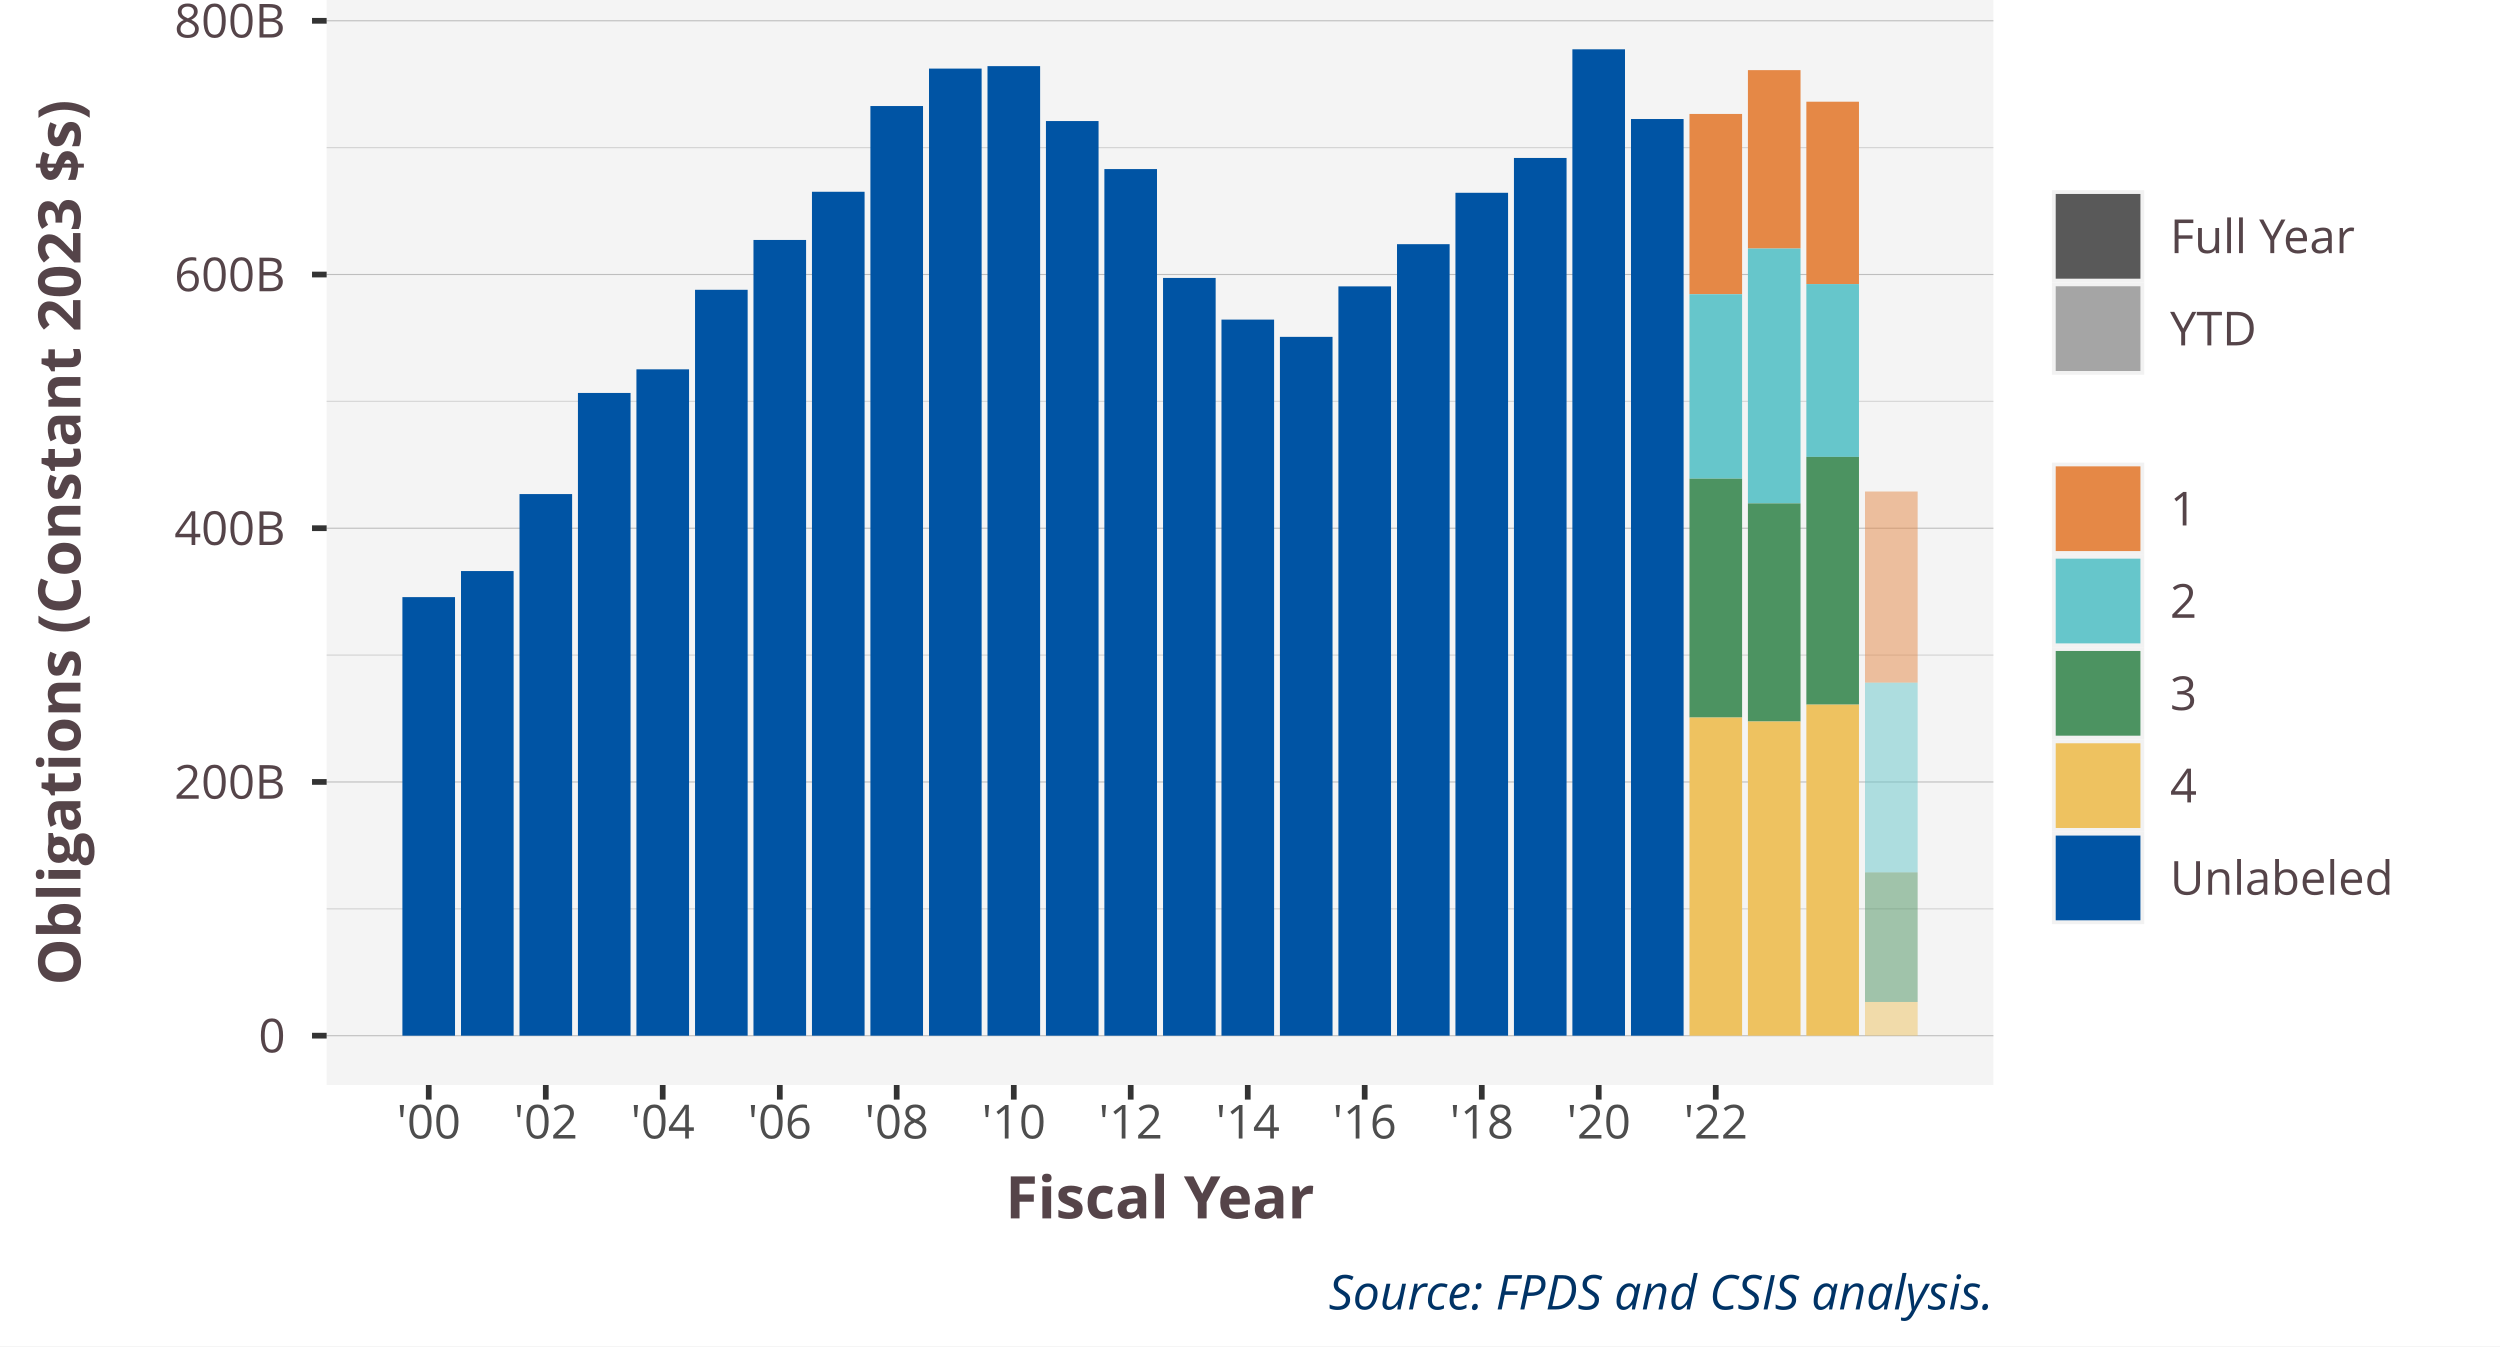
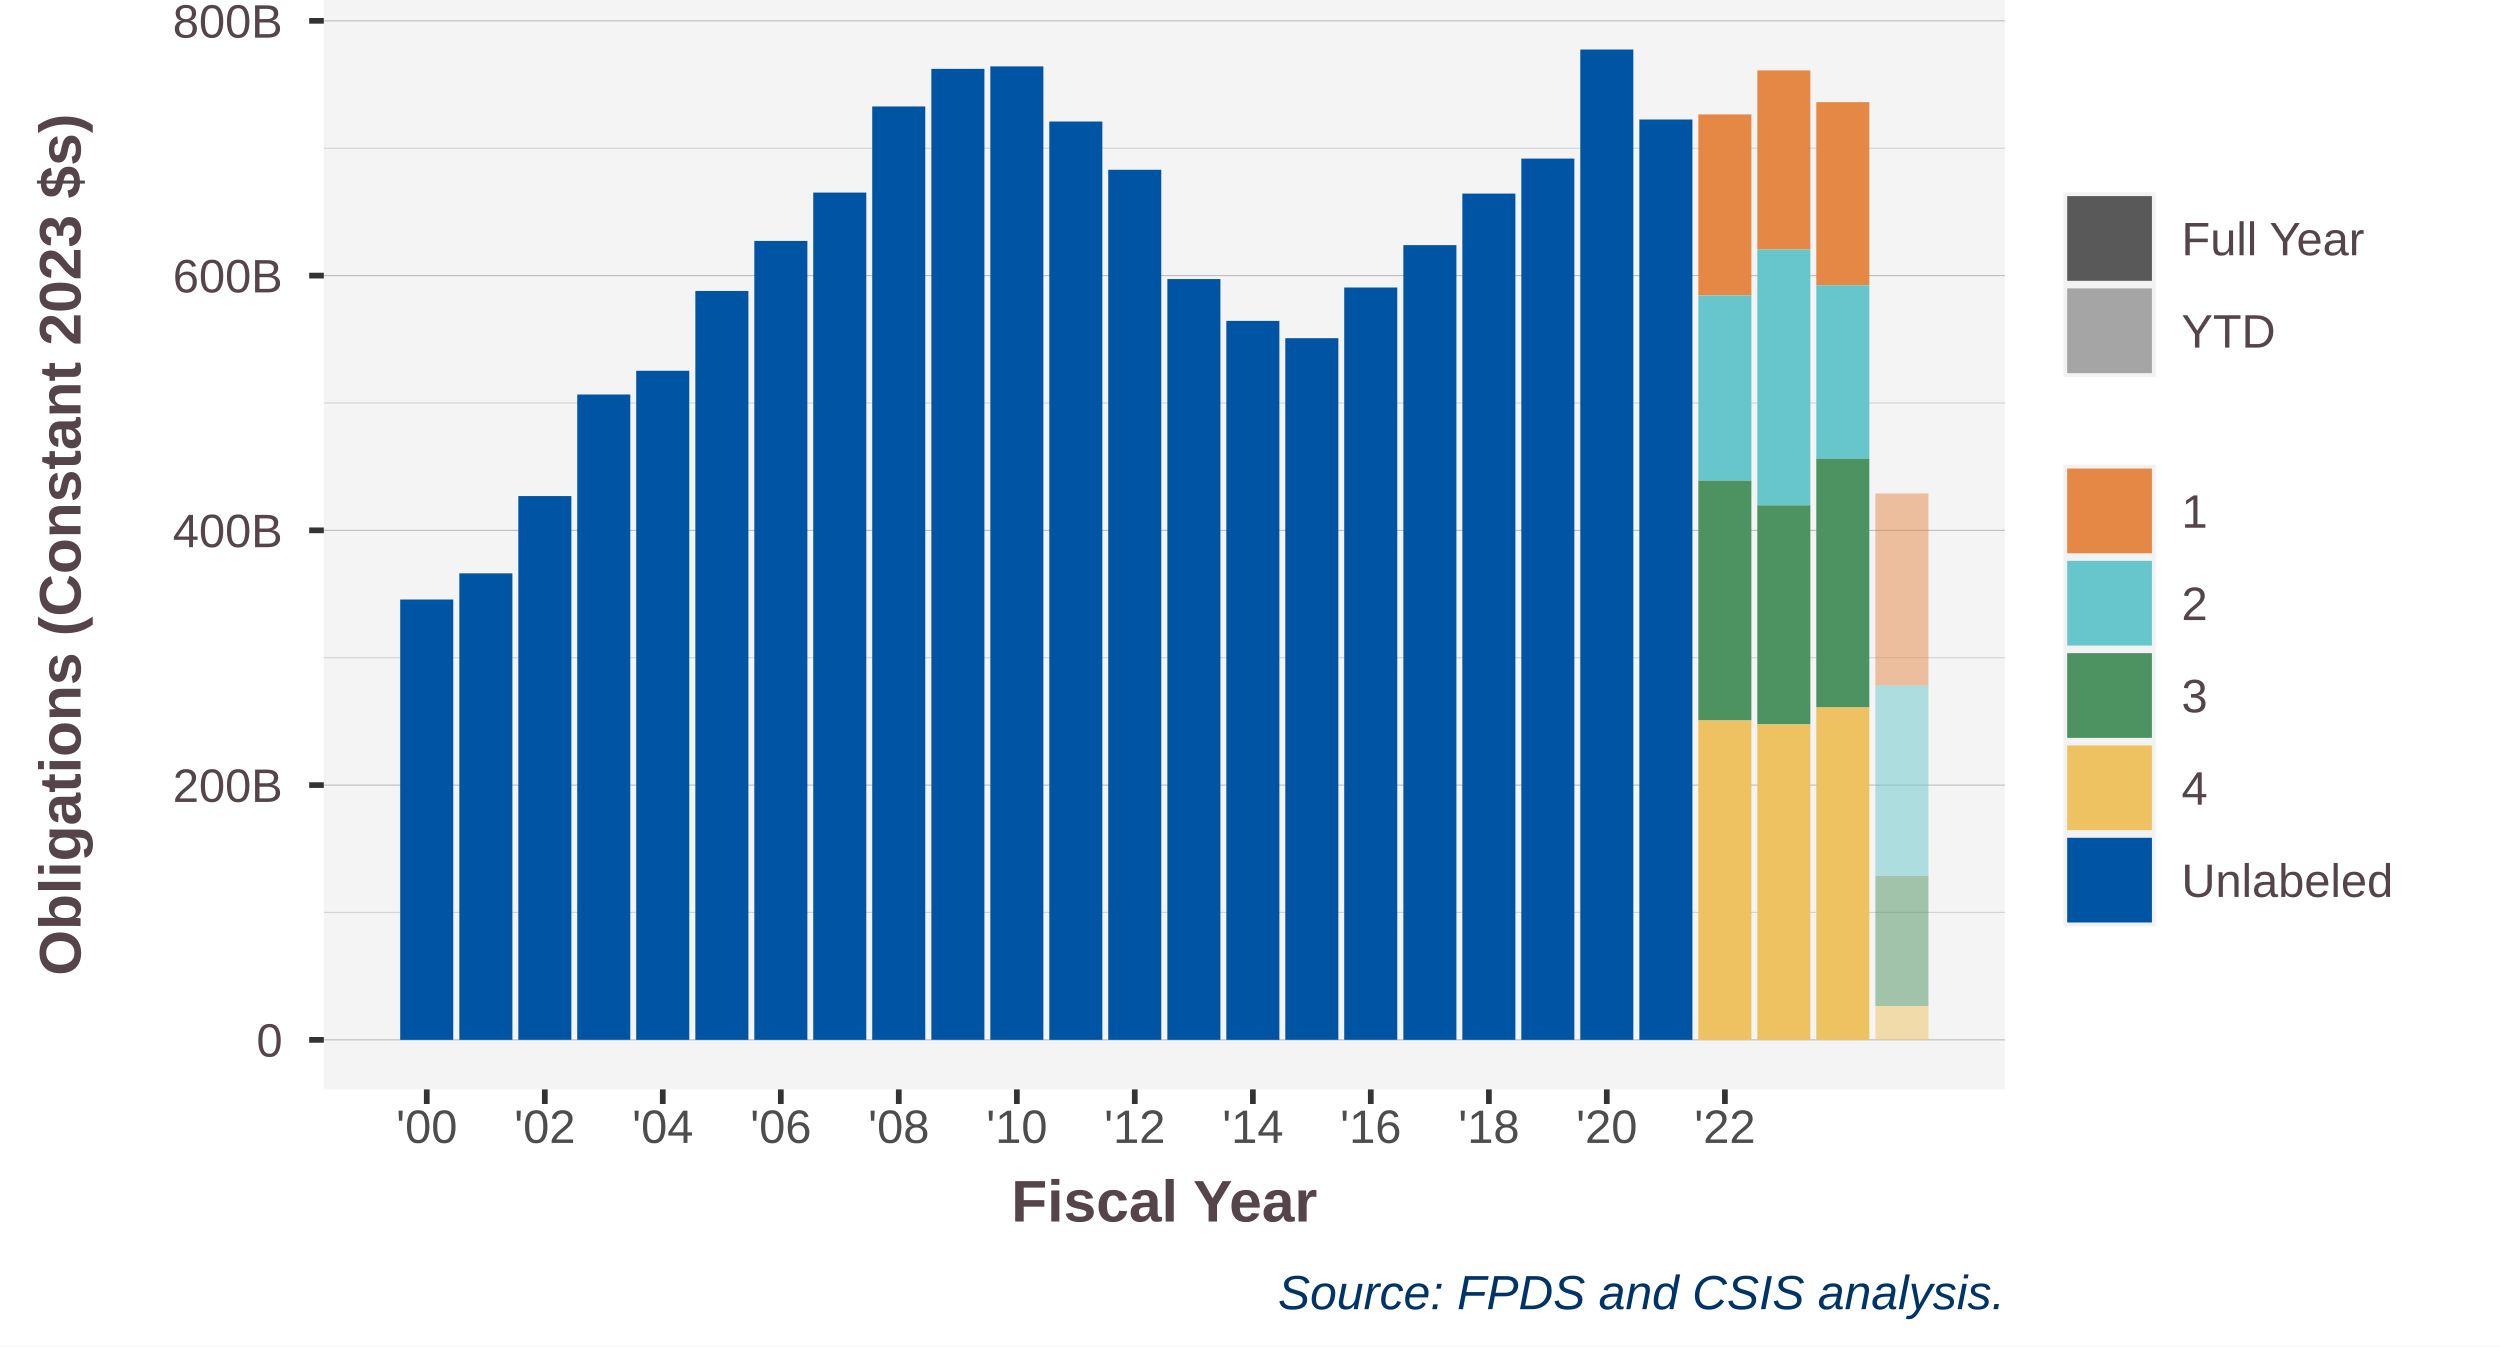
<svg xmlns="http://www.w3.org/2000/svg" class="svglite" width="468.00pt" height="252.00pt" viewBox="0 0 468.00 252.00">
  <defs>
    <style type="text/css">
    .svglite line, .svglite polyline, .svglite polygon, .svglite path, .svglite rect, .svglite circle {
      fill: none;
      stroke: #000000;
      stroke-linecap: round;
      stroke-linejoin: round;
      stroke-miterlimit: 10.00;
    }
    .svglite text {
      white-space: pre;
    }
  </style>
  </defs>
  <rect width="100%" height="100%" style="stroke: none; fill: #FFFFFF;" />
  <defs>
    <clipPath id="cpMC4wMHw0NjguMDB8MC4wMHwyNTIuMDA=">
      <rect x="0.00" y="0.00" width="468.00" height="252.00" />
    </clipPath>
  </defs>
  <g clip-path="url(#cpMC4wMHw0NjguMDB8MC4wMHwyNTIuMDA=)">
-     <rect x="0.00" y="-0" width="468.00" height="252.00" style="stroke-width: 1.07; stroke: #FFFFFF; fill: #FFFFFF;" />
+     <rect x="0.00" y="0.00" width="468.00" height="252.00" style="stroke-width: 1.07; stroke: #FFFFFF; fill: #FFFFFF;" />
  </g>
  <defs>
-     <clipPath id="cpNjEuMTV8MzczLjE2fDAuMDB8MjAzLjEx">
-       <rect x="61.15" y="0.00" width="312.01" height="203.11" />
+     <clipPath id="cpNjAuNjJ8Mzc1LjMxfDAuMDB8MjAzLjkz">
+       <rect x="60.62" y="0.00" width="314.70" height="203.93" />
    </clipPath>
  </defs>
-   <g clip-path="url(#cpNjEuMTV8MzczLjE2fDAuMDB8MjAzLjEx)">
-     <rect x="61.15" y="-0" width="312.01" height="203.11" style="stroke-width: 1.07; stroke: none; fill: #F4F4F4;" />
-     <polyline points="61.15,170.13 373.16,170.13 " style="stroke-width: 0.21; stroke: #D3D3D3; stroke-linecap: butt;" />
-     <polyline points="61.15,122.63 373.16,122.63 " style="stroke-width: 0.21; stroke: #D3D3D3; stroke-linecap: butt;" />
-     <polyline points="61.15,75.13 373.16,75.13 " style="stroke-width: 0.21; stroke: #D3D3D3; stroke-linecap: butt;" />
-     <polyline points="61.15,27.64 373.16,27.64 " style="stroke-width: 0.21; stroke: #D3D3D3; stroke-linecap: butt;" />
-     <polyline points="61.15,193.88 373.16,193.88 " style="stroke-width: 0.21; stroke: #BEBEBE; stroke-linecap: butt;" />
-     <polyline points="61.15,146.38 373.16,146.38 " style="stroke-width: 0.21; stroke: #BEBEBE; stroke-linecap: butt;" />
-     <polyline points="61.15,98.88 373.16,98.88 " style="stroke-width: 0.21; stroke: #BEBEBE; stroke-linecap: butt;" />
-     <polyline points="61.15,51.39 373.16,51.39 " style="stroke-width: 0.21; stroke: #BEBEBE; stroke-linecap: butt;" />
-     <polyline points="61.15,3.89 373.16,3.89 " style="stroke-width: 0.21; stroke: #BEBEBE; stroke-linecap: butt;" />
-     <rect x="316.27" y="21.33" width="9.85" height="33.74" style="stroke-width: 1.07; stroke: none; stroke-linecap: butt; stroke-linejoin: miter; fill: #E58846;" />
-     <rect x="327.21" y="13.13" width="9.85" height="33.40" style="stroke-width: 1.07; stroke: none; stroke-linecap: butt; stroke-linejoin: miter; fill: #E58846;" />
-     <rect x="338.15" y="19.04" width="9.85" height="34.14" style="stroke-width: 1.07; stroke: none; stroke-linecap: butt; stroke-linejoin: miter; fill: #E58846;" />
-     <rect x="349.13" y="92.01" width="9.85" height="35.79" style="stroke-width: 1.07; stroke: none; stroke-linecap: butt; stroke-linejoin: miter; fill: #E58846; fill-opacity: 0.50;" />
-     <rect x="316.27" y="55.08" width="9.85" height="34.53" style="stroke-width: 1.07; stroke: none; stroke-linecap: butt; stroke-linejoin: miter; fill: #66C6CB;" />
-     <rect x="327.21" y="46.53" width="9.85" height="47.70" style="stroke-width: 1.07; stroke: none; stroke-linecap: butt; stroke-linejoin: miter; fill: #66C6CB;" />
-     <rect x="338.15" y="53.18" width="9.85" height="32.35" style="stroke-width: 1.07; stroke: none; stroke-linecap: butt; stroke-linejoin: miter; fill: #66C6CB;" />
-     <rect x="349.13" y="127.80" width="9.85" height="35.52" style="stroke-width: 1.07; stroke: none; stroke-linecap: butt; stroke-linejoin: miter; fill: #66C6CB; fill-opacity: 0.50;" />
-     <rect x="316.27" y="89.61" width="9.85" height="44.72" style="stroke-width: 1.07; stroke: none; stroke-linecap: butt; stroke-linejoin: miter; fill: #4C9361;" />
-     <rect x="327.21" y="94.23" width="9.85" height="40.84" style="stroke-width: 1.07; stroke: none; stroke-linecap: butt; stroke-linejoin: miter; fill: #4C9361;" />
-     <rect x="338.15" y="85.53" width="9.85" height="46.38" style="stroke-width: 1.07; stroke: none; stroke-linecap: butt; stroke-linejoin: miter; fill: #4C9361;" />
-     <rect x="349.13" y="163.31" width="9.85" height="24.26" style="stroke-width: 1.07; stroke: none; stroke-linecap: butt; stroke-linejoin: miter; fill: #4C9361; fill-opacity: 0.50;" />
-     <rect x="316.27" y="134.33" width="9.85" height="59.55" style="stroke-width: 1.07; stroke: none; stroke-linecap: butt; stroke-linejoin: miter; fill: #EEC260;" />
-     <rect x="327.21" y="135.07" width="9.85" height="58.81" style="stroke-width: 1.07; stroke: none; stroke-linecap: butt; stroke-linejoin: miter; fill: #EEC260;" />
-     <rect x="338.15" y="131.91" width="9.85" height="61.97" style="stroke-width: 1.07; stroke: none; stroke-linecap: butt; stroke-linejoin: miter; fill: #EEC260;" />
-     <rect x="349.13" y="187.57" width="9.85" height="6.31" style="stroke-width: 1.07; stroke: none; stroke-linecap: butt; stroke-linejoin: miter; fill: #EEC260; fill-opacity: 0.50;" />
-     <rect x="75.33" y="111.78" width="9.85" height="82.10" style="stroke-width: 1.07; stroke: none; stroke-linecap: butt; stroke-linejoin: miter; fill: #0054A4;" />
-     <rect x="86.30" y="106.90" width="9.85" height="86.98" style="stroke-width: 1.07; stroke: none; stroke-linecap: butt; stroke-linejoin: miter; fill: #0054A4;" />
-     <rect x="97.25" y="92.49" width="9.85" height="101.39" style="stroke-width: 1.07; stroke: none; stroke-linecap: butt; stroke-linejoin: miter; fill: #0054A4;" />
-     <rect x="108.19" y="73.56" width="9.85" height="120.32" style="stroke-width: 1.07; stroke: none; stroke-linecap: butt; stroke-linejoin: miter; fill: #0054A4;" />
-     <rect x="119.14" y="69.14" width="9.85" height="124.75" style="stroke-width: 1.07; stroke: none; stroke-linecap: butt; stroke-linejoin: miter; fill: #0054A4;" />
-     <rect x="130.11" y="54.25" width="9.85" height="139.63" style="stroke-width: 1.07; stroke: none; stroke-linecap: butt; stroke-linejoin: miter; fill: #0054A4;" />
-     <rect x="141.05" y="44.92" width="9.85" height="148.96" style="stroke-width: 1.07; stroke: none; stroke-linecap: butt; stroke-linejoin: miter; fill: #0054A4;" />
-     <rect x="152.00" y="35.90" width="9.85" height="157.98" style="stroke-width: 1.07; stroke: none; stroke-linecap: butt; stroke-linejoin: miter; fill: #0054A4;" />
-     <rect x="162.94" y="19.85" width="9.85" height="174.03" style="stroke-width: 1.07; stroke: none; stroke-linecap: butt; stroke-linejoin: miter; fill: #0054A4;" />
-     <rect x="173.91" y="12.84" width="9.85" height="181.04" style="stroke-width: 1.07; stroke: none; stroke-linecap: butt; stroke-linejoin: miter; fill: #0054A4;" />
-     <rect x="184.86" y="12.38" width="9.85" height="181.50" style="stroke-width: 1.07; stroke: none; stroke-linecap: butt; stroke-linejoin: miter; fill: #0054A4;" />
-     <rect x="195.80" y="22.66" width="9.85" height="171.22" style="stroke-width: 1.07; stroke: none; stroke-linecap: butt; stroke-linejoin: miter; fill: #0054A4;" />
-     <rect x="206.74" y="31.65" width="9.85" height="162.23" style="stroke-width: 1.07; stroke: none; stroke-linecap: butt; stroke-linejoin: miter; fill: #0054A4;" />
-     <rect x="217.72" y="52.03" width="9.85" height="141.85" style="stroke-width: 1.07; stroke: none; stroke-linecap: butt; stroke-linejoin: miter; fill: #0054A4;" />
-     <rect x="228.66" y="59.83" width="9.85" height="134.05" style="stroke-width: 1.07; stroke: none; stroke-linecap: butt; stroke-linejoin: miter; fill: #0054A4;" />
-     <rect x="239.60" y="63.06" width="9.85" height="130.82" style="stroke-width: 1.07; stroke: none; stroke-linecap: butt; stroke-linejoin: miter; fill: #0054A4;" />
-     <rect x="250.55" y="53.61" width="9.85" height="140.27" style="stroke-width: 1.07; stroke: none; stroke-linecap: butt; stroke-linejoin: miter; fill: #0054A4;" />
-     <rect x="261.52" y="45.71" width="9.85" height="148.17" style="stroke-width: 1.07; stroke: none; stroke-linecap: butt; stroke-linejoin: miter; fill: #0054A4;" />
-     <rect x="272.46" y="36.09" width="9.85" height="157.79" style="stroke-width: 1.07; stroke: none; stroke-linecap: butt; stroke-linejoin: miter; fill: #0054A4;" />
-     <rect x="283.41" y="29.57" width="9.85" height="164.31" style="stroke-width: 1.07; stroke: none; stroke-linecap: butt; stroke-linejoin: miter; fill: #0054A4;" />
-     <rect x="294.35" y="9.23" width="9.85" height="184.65" style="stroke-width: 1.07; stroke: none; stroke-linecap: butt; stroke-linejoin: miter; fill: #0054A4;" />
-     <rect x="305.32" y="22.28" width="9.85" height="171.60" style="stroke-width: 1.07; stroke: none; stroke-linecap: butt; stroke-linejoin: miter; fill: #0054A4;" />
+   <g clip-path="url(#cpNjAuNjJ8Mzc1LjMxfDAuMDB8MjAzLjkz)">
+     <rect x="60.62" y="-0" width="314.70" height="203.93" style="stroke-width: 1.07; stroke: none; fill: #F4F4F4;" />
+     <polyline points="60.62,170.81 375.31,170.81 " style="stroke-width: 0.21; stroke: #D3D3D3; stroke-linecap: butt;" />
+     <polyline points="60.62,123.12 375.31,123.12 " style="stroke-width: 0.21; stroke: #D3D3D3; stroke-linecap: butt;" />
+     <polyline points="60.62,75.44 375.31,75.44 " style="stroke-width: 0.21; stroke: #D3D3D3; stroke-linecap: butt;" />
+     <polyline points="60.62,27.75 375.31,27.75 " style="stroke-width: 0.21; stroke: #D3D3D3; stroke-linecap: butt;" />
+     <polyline points="60.62,194.66 375.31,194.66 " style="stroke-width: 0.21; stroke: #BEBEBE; stroke-linecap: butt;" />
+     <polyline points="60.62,146.97 375.31,146.97 " style="stroke-width: 0.21; stroke: #BEBEBE; stroke-linecap: butt;" />
+     <polyline points="60.62,99.28 375.31,99.28 " style="stroke-width: 0.21; stroke: #BEBEBE; stroke-linecap: butt;" />
+     <polyline points="60.62,51.59 375.31,51.59 " style="stroke-width: 0.21; stroke: #BEBEBE; stroke-linecap: butt;" />
+     <polyline points="60.62,3.90 375.31,3.90 " style="stroke-width: 0.21; stroke: #BEBEBE; stroke-linecap: butt;" />
+     <rect x="317.93" y="21.42" width="9.93" height="33.88" style="stroke-width: 1.07; stroke: none; stroke-linecap: butt; stroke-linejoin: miter; fill: #E58846;" />
+     <rect x="328.97" y="13.18" width="9.93" height="33.53" style="stroke-width: 1.07; stroke: none; stroke-linecap: butt; stroke-linejoin: miter; fill: #E58846;" />
+     <rect x="340.01" y="19.12" width="9.93" height="34.28" style="stroke-width: 1.07; stroke: none; stroke-linecap: butt; stroke-linejoin: miter; fill: #E58846;" />
+     <rect x="351.07" y="92.38" width="9.93" height="35.93" style="stroke-width: 1.07; stroke: none; stroke-linecap: butt; stroke-linejoin: miter; fill: #E58846; fill-opacity: 0.50;" />
+     <rect x="317.93" y="55.30" width="9.93" height="34.67" style="stroke-width: 1.07; stroke: none; stroke-linecap: butt; stroke-linejoin: miter; fill: #66C6CB;" />
+     <rect x="328.97" y="46.71" width="9.93" height="47.89" style="stroke-width: 1.07; stroke: none; stroke-linecap: butt; stroke-linejoin: miter; fill: #66C6CB;" />
+     <rect x="340.01" y="53.40" width="9.93" height="32.48" style="stroke-width: 1.07; stroke: none; stroke-linecap: butt; stroke-linejoin: miter; fill: #66C6CB;" />
+     <rect x="351.07" y="128.31" width="9.93" height="35.66" style="stroke-width: 1.07; stroke: none; stroke-linecap: butt; stroke-linejoin: miter; fill: #66C6CB; fill-opacity: 0.50;" />
+     <rect x="317.93" y="89.97" width="9.93" height="44.90" style="stroke-width: 1.07; stroke: none; stroke-linecap: butt; stroke-linejoin: miter; fill: #4C9361;" />
+     <rect x="328.97" y="94.60" width="9.93" height="41.01" style="stroke-width: 1.07; stroke: none; stroke-linecap: butt; stroke-linejoin: miter; fill: #4C9361;" />
+     <rect x="340.01" y="85.87" width="9.93" height="46.57" style="stroke-width: 1.07; stroke: none; stroke-linecap: butt; stroke-linejoin: miter; fill: #4C9361;" />
+     <rect x="351.07" y="163.97" width="9.93" height="24.35" style="stroke-width: 1.07; stroke: none; stroke-linecap: butt; stroke-linejoin: miter; fill: #4C9361; fill-opacity: 0.50;" />
+     <rect x="317.93" y="134.87" width="9.93" height="59.79" style="stroke-width: 1.07; stroke: none; stroke-linecap: butt; stroke-linejoin: miter; fill: #EEC260;" />
+     <rect x="328.97" y="135.61" width="9.93" height="59.05" style="stroke-width: 1.07; stroke: none; stroke-linecap: butt; stroke-linejoin: miter; fill: #EEC260;" />
+     <rect x="340.01" y="132.44" width="9.93" height="62.22" style="stroke-width: 1.07; stroke: none; stroke-linecap: butt; stroke-linejoin: miter; fill: #EEC260;" />
+     <rect x="351.07" y="188.32" width="9.93" height="6.34" style="stroke-width: 1.07; stroke: none; stroke-linecap: butt; stroke-linejoin: miter; fill: #EEC260; fill-opacity: 0.50;" />
+     <rect x="74.92" y="112.23" width="9.93" height="82.43" style="stroke-width: 1.07; stroke: none; stroke-linecap: butt; stroke-linejoin: miter; fill: #0054A4;" />
+     <rect x="85.99" y="107.33" width="9.93" height="87.33" style="stroke-width: 1.07; stroke: none; stroke-linecap: butt; stroke-linejoin: miter; fill: #0054A4;" />
+     <rect x="97.03" y="92.86" width="9.93" height="101.79" style="stroke-width: 1.07; stroke: none; stroke-linecap: butt; stroke-linejoin: miter; fill: #0054A4;" />
+     <rect x="108.06" y="73.85" width="9.93" height="120.80" style="stroke-width: 1.07; stroke: none; stroke-linecap: butt; stroke-linejoin: miter; fill: #0054A4;" />
+     <rect x="119.10" y="69.41" width="9.93" height="125.25" style="stroke-width: 1.07; stroke: none; stroke-linecap: butt; stroke-linejoin: miter; fill: #0054A4;" />
+     <rect x="130.17" y="54.47" width="9.93" height="140.19" style="stroke-width: 1.07; stroke: none; stroke-linecap: butt; stroke-linejoin: miter; fill: #0054A4;" />
+     <rect x="141.21" y="45.10" width="9.93" height="149.56" style="stroke-width: 1.07; stroke: none; stroke-linecap: butt; stroke-linejoin: miter; fill: #0054A4;" />
+     <rect x="152.24" y="36.05" width="9.93" height="158.61" style="stroke-width: 1.07; stroke: none; stroke-linecap: butt; stroke-linejoin: miter; fill: #0054A4;" />
+     <rect x="163.28" y="19.93" width="9.93" height="174.73" style="stroke-width: 1.07; stroke: none; stroke-linecap: butt; stroke-linejoin: miter; fill: #0054A4;" />
+     <rect x="174.35" y="12.89" width="9.93" height="181.76" style="stroke-width: 1.07; stroke: none; stroke-linecap: butt; stroke-linejoin: miter; fill: #0054A4;" />
+     <rect x="185.39" y="12.43" width="9.93" height="182.23" style="stroke-width: 1.07; stroke: none; stroke-linecap: butt; stroke-linejoin: miter; fill: #0054A4;" />
+     <rect x="196.43" y="22.75" width="9.93" height="171.91" style="stroke-width: 1.07; stroke: none; stroke-linecap: butt; stroke-linejoin: miter; fill: #0054A4;" />
+     <rect x="207.46" y="31.78" width="9.93" height="162.88" style="stroke-width: 1.07; stroke: none; stroke-linecap: butt; stroke-linejoin: miter; fill: #0054A4;" />
+     <rect x="218.53" y="52.24" width="9.93" height="142.42" style="stroke-width: 1.07; stroke: none; stroke-linecap: butt; stroke-linejoin: miter; fill: #0054A4;" />
+     <rect x="229.57" y="60.07" width="9.93" height="134.59" style="stroke-width: 1.07; stroke: none; stroke-linecap: butt; stroke-linejoin: miter; fill: #0054A4;" />
+     <rect x="240.61" y="63.31" width="9.93" height="131.34" style="stroke-width: 1.07; stroke: none; stroke-linecap: butt; stroke-linejoin: miter; fill: #0054A4;" />
+     <rect x="251.64" y="53.82" width="9.93" height="140.83" style="stroke-width: 1.07; stroke: none; stroke-linecap: butt; stroke-linejoin: miter; fill: #0054A4;" />
+     <rect x="262.71" y="45.89" width="9.93" height="148.77" style="stroke-width: 1.07; stroke: none; stroke-linecap: butt; stroke-linejoin: miter; fill: #0054A4;" />
+     <rect x="273.75" y="36.24" width="9.93" height="158.42" style="stroke-width: 1.07; stroke: none; stroke-linecap: butt; stroke-linejoin: miter; fill: #0054A4;" />
+     <rect x="284.79" y="29.69" width="9.93" height="164.97" style="stroke-width: 1.07; stroke: none; stroke-linecap: butt; stroke-linejoin: miter; fill: #0054A4;" />
+     <rect x="295.83" y="9.27" width="9.93" height="185.39" style="stroke-width: 1.07; stroke: none; stroke-linecap: butt; stroke-linejoin: miter; fill: #0054A4;" />
+     <rect x="306.89" y="22.37" width="9.93" height="172.29" style="stroke-width: 1.07; stroke: none; stroke-linecap: butt; stroke-linejoin: miter; fill: #0054A4;" />
  </g>
  <g clip-path="url(#cpMC4wMHw0NjguMDB8MC4wMHwyNTIuMDA=)">
-     <text x="53.43" y="197.02" text-anchor="end" style="font-size: 8.80px;fill: #554449; font-family: &quot;Open Sans&quot;;" textLength="5.03px" lengthAdjust="spacingAndGlyphs">0</text>
-     <text x="53.43" y="149.52" text-anchor="end" style="font-size: 8.80px;fill: #554449; font-family: &quot;Open Sans&quot;;" textLength="20.78px" lengthAdjust="spacingAndGlyphs">200B</text>
-     <text x="53.43" y="102.02" text-anchor="end" style="font-size: 8.80px;fill: #554449; font-family: &quot;Open Sans&quot;;" textLength="20.78px" lengthAdjust="spacingAndGlyphs">400B</text>
-     <text x="53.43" y="54.52" text-anchor="end" style="font-size: 8.80px;fill: #554449; font-family: &quot;Open Sans&quot;;" textLength="20.78px" lengthAdjust="spacingAndGlyphs">600B</text>
-     <text x="53.43" y="7.03" text-anchor="end" style="font-size: 8.80px;fill: #554449; font-family: &quot;Open Sans&quot;;" textLength="20.78px" lengthAdjust="spacingAndGlyphs">800B</text>
-     <polyline points="58.41,193.88 61.15,193.88 " style="stroke-width: 1.07; stroke: #333333; stroke-linecap: butt;" />
-     <polyline points="58.41,146.38 61.15,146.38 " style="stroke-width: 1.07; stroke: #333333; stroke-linecap: butt;" />
-     <polyline points="58.41,98.88 61.15,98.88 " style="stroke-width: 1.07; stroke: #333333; stroke-linecap: butt;" />
-     <polyline points="58.41,51.39 61.15,51.39 " style="stroke-width: 1.07; stroke: #333333; stroke-linecap: butt;" />
-     <polyline points="58.41,3.89 61.15,3.89 " style="stroke-width: 1.07; stroke: #333333; stroke-linecap: butt;" />
-     <polyline points="80.26,205.85 80.26,203.11 " style="stroke-width: 1.07; stroke: #333333; stroke-linecap: butt;" />
-     <polyline points="102.17,205.85 102.17,203.11 " style="stroke-width: 1.07; stroke: #333333; stroke-linecap: butt;" />
-     <polyline points="124.06,205.85 124.06,203.11 " style="stroke-width: 1.07; stroke: #333333; stroke-linecap: butt;" />
-     <polyline points="145.98,205.85 145.98,203.11 " style="stroke-width: 1.07; stroke: #333333; stroke-linecap: butt;" />
-     <polyline points="167.86,205.85 167.86,203.11 " style="stroke-width: 1.07; stroke: #333333; stroke-linecap: butt;" />
-     <polyline points="189.78,205.85 189.78,203.11 " style="stroke-width: 1.07; stroke: #333333; stroke-linecap: butt;" />
-     <polyline points="211.67,205.85 211.67,203.11 " style="stroke-width: 1.07; stroke: #333333; stroke-linecap: butt;" />
-     <polyline points="233.58,205.85 233.58,203.11 " style="stroke-width: 1.07; stroke: #333333; stroke-linecap: butt;" />
-     <polyline points="255.47,205.85 255.47,203.11 " style="stroke-width: 1.07; stroke: #333333; stroke-linecap: butt;" />
-     <polyline points="277.39,205.85 277.39,203.11 " style="stroke-width: 1.07; stroke: #333333; stroke-linecap: butt;" />
-     <polyline points="299.28,205.85 299.28,203.11 " style="stroke-width: 1.07; stroke: #333333; stroke-linecap: butt;" />
-     <polyline points="321.19,205.85 321.19,203.11 " style="stroke-width: 1.07; stroke: #333333; stroke-linecap: butt;" />
-     <text x="80.26" y="213.13" text-anchor="middle" style="font-size: 8.80px;fill: #4D4D4D; font-family: &quot;Open Sans&quot;;" textLength="12.00px" lengthAdjust="spacingAndGlyphs">'00</text>
-     <text x="102.17" y="213.13" text-anchor="middle" style="font-size: 8.80px;fill: #4D4D4D; font-family: &quot;Open Sans&quot;;" textLength="12.00px" lengthAdjust="spacingAndGlyphs">'02</text>
-     <text x="124.06" y="213.13" text-anchor="middle" style="font-size: 8.80px;fill: #4D4D4D; font-family: &quot;Open Sans&quot;;" textLength="12.00px" lengthAdjust="spacingAndGlyphs">'04</text>
-     <text x="145.98" y="213.13" text-anchor="middle" style="font-size: 8.80px;fill: #4D4D4D; font-family: &quot;Open Sans&quot;;" textLength="12.00px" lengthAdjust="spacingAndGlyphs">'06</text>
-     <text x="167.86" y="213.13" text-anchor="middle" style="font-size: 8.80px;fill: #4D4D4D; font-family: &quot;Open Sans&quot;;" textLength="12.00px" lengthAdjust="spacingAndGlyphs">'08</text>
-     <text x="189.78" y="213.13" text-anchor="middle" style="font-size: 8.80px;fill: #4D4D4D; font-family: &quot;Open Sans&quot;;" textLength="12.00px" lengthAdjust="spacingAndGlyphs">'10</text>
-     <text x="211.67" y="213.13" text-anchor="middle" style="font-size: 8.80px;fill: #4D4D4D; font-family: &quot;Open Sans&quot;;" textLength="12.00px" lengthAdjust="spacingAndGlyphs">'12</text>
-     <text x="233.58" y="213.13" text-anchor="middle" style="font-size: 8.80px;fill: #4D4D4D; font-family: &quot;Open Sans&quot;;" textLength="12.00px" lengthAdjust="spacingAndGlyphs">'14</text>
-     <text x="255.47" y="213.13" text-anchor="middle" style="font-size: 8.80px;fill: #4D4D4D; font-family: &quot;Open Sans&quot;;" textLength="12.00px" lengthAdjust="spacingAndGlyphs">'16</text>
-     <text x="277.39" y="213.13" text-anchor="middle" style="font-size: 8.80px;fill: #4D4D4D; font-family: &quot;Open Sans&quot;;" textLength="12.00px" lengthAdjust="spacingAndGlyphs">'18</text>
-     <text x="299.28" y="213.13" text-anchor="middle" style="font-size: 8.80px;fill: #4D4D4D; font-family: &quot;Open Sans&quot;;" textLength="12.00px" lengthAdjust="spacingAndGlyphs">'20</text>
-     <text x="321.19" y="213.13" text-anchor="middle" style="font-size: 8.80px;fill: #4D4D4D; font-family: &quot;Open Sans&quot;;" textLength="12.00px" lengthAdjust="spacingAndGlyphs">'22</text>
-     <text x="217.15" y="228.08" text-anchor="middle" style="font-size: 11.00px; font-weight: bold;fill: #554449; font-family: &quot;Open Sans&quot;;" textLength="58.40px" lengthAdjust="spacingAndGlyphs">Fiscal Year</text>
-     <text transform="translate(15.06,101.56) rotate(-90)" text-anchor="middle" style="font-size: 11.00px; font-weight: bold;fill: #554449; font-family: &quot;Open Sans&quot;;" textLength="165.84px" lengthAdjust="spacingAndGlyphs">Obligations (Constant 2023 $s)</text>
-     <rect x="384.12" y="30.12" width="59.09" height="40.04" style="stroke-width: 1.07; stroke: none; fill: #FFFFFF;" />
-     <rect x="384.12" y="35.60" width="17.28" height="17.28" style="stroke-width: 1.07; stroke: none; fill: #F2F2F2;" />
-     <rect x="384.83" y="36.31" width="15.86" height="15.86" style="stroke-width: 1.07; stroke: none; stroke-linecap: butt; stroke-linejoin: miter; fill: #595959;" />
-     <rect x="384.12" y="52.88" width="17.28" height="17.28" style="stroke-width: 1.07; stroke: none; fill: #F2F2F2;" />
-     <rect x="384.83" y="53.59" width="15.86" height="15.86" style="stroke-width: 1.07; stroke: none; stroke-linecap: butt; stroke-linejoin: miter; fill: #595959; fill-opacity: 0.50;" />
-     <text x="406.23" y="47.38" style="font-size: 8.80px;fill: #554449; font-family: &quot;Open Sans&quot;;" textLength="34.99px" lengthAdjust="spacingAndGlyphs">Full Year</text>
-     <text x="406.23" y="64.66" style="font-size: 8.80px;fill: #554449; font-family: &quot;Open Sans&quot;;" textLength="16.15px" lengthAdjust="spacingAndGlyphs">YTD</text>
-     <rect x="384.12" y="81.12" width="65.88" height="91.88" style="stroke-width: 1.07; stroke: none; fill: #FFFFFF;" />
-     <rect x="384.12" y="86.60" width="17.28" height="17.28" style="stroke-width: 1.07; stroke: none; fill: #F2F2F2;" />
-     <rect x="384.83" y="87.30" width="15.86" height="15.86" style="stroke-width: 1.07; stroke: none; stroke-linecap: butt; stroke-linejoin: miter; fill: #E58846;" />
-     <rect x="384.12" y="103.88" width="17.28" height="17.28" style="stroke-width: 1.07; stroke: none; fill: #F2F2F2;" />
-     <rect x="384.83" y="104.58" width="15.86" height="15.86" style="stroke-width: 1.07; stroke: none; stroke-linecap: butt; stroke-linejoin: miter; fill: #66C6CB;" />
-     <rect x="384.12" y="121.16" width="17.28" height="17.28" style="stroke-width: 1.07; stroke: none; fill: #F2F2F2;" />
-     <rect x="384.83" y="121.86" width="15.86" height="15.86" style="stroke-width: 1.07; stroke: none; stroke-linecap: butt; stroke-linejoin: miter; fill: #4C9361;" />
-     <rect x="384.12" y="138.44" width="17.28" height="17.28" style="stroke-width: 1.07; stroke: none; fill: #F2F2F2;" />
-     <rect x="384.83" y="139.14" width="15.86" height="15.86" style="stroke-width: 1.07; stroke: none; stroke-linecap: butt; stroke-linejoin: miter; fill: #EEC260;" />
-     <rect x="384.12" y="155.72" width="17.28" height="17.28" style="stroke-width: 1.07; stroke: none; fill: #F2F2F2;" />
-     <rect x="384.83" y="156.42" width="15.86" height="15.86" style="stroke-width: 1.07; stroke: none; stroke-linecap: butt; stroke-linejoin: miter; fill: #0054A4;" />
-     <text x="406.23" y="98.37" style="font-size: 8.80px;fill: #554449; font-family: &quot;Open Sans&quot;;" textLength="5.03px" lengthAdjust="spacingAndGlyphs">1</text>
-     <text x="406.23" y="115.65" style="font-size: 8.80px;fill: #554449; font-family: &quot;Open Sans&quot;;" textLength="5.03px" lengthAdjust="spacingAndGlyphs">2</text>
-     <text x="406.23" y="132.93" style="font-size: 8.80px;fill: #554449; font-family: &quot;Open Sans&quot;;" textLength="5.03px" lengthAdjust="spacingAndGlyphs">3</text>
-     <text x="406.23" y="150.21" style="font-size: 8.80px;fill: #554449; font-family: &quot;Open Sans&quot;;" textLength="5.03px" lengthAdjust="spacingAndGlyphs">4</text>
-     <text x="406.23" y="167.49" style="font-size: 8.80px;fill: #554449; font-family: &quot;Open Sans&quot;;" textLength="41.78px" lengthAdjust="spacingAndGlyphs">Unlabeled</text>
-     <text x="373.16" y="245.13" text-anchor="end" style="font-size: 9.00px; font-style: italic;fill: #003366; font-family: &quot;Open Sans&quot;;" textLength="124.83px" lengthAdjust="spacingAndGlyphs">Source: FPDS and CSIS analysis.</text>
+     <text x="52.90" y="197.81" text-anchor="end" style="font-size: 8.80px;fill: #554449; font-family: &quot;Arial&quot;;" textLength="4.90px" lengthAdjust="spacingAndGlyphs">0</text>
+     <text x="52.90" y="150.12" text-anchor="end" style="font-size: 8.80px;fill: #554449; font-family: &quot;Arial&quot;;" textLength="20.56px" lengthAdjust="spacingAndGlyphs">200B</text>
+     <text x="52.90" y="102.43" text-anchor="end" style="font-size: 8.80px;fill: #554449; font-family: &quot;Arial&quot;;" textLength="20.56px" lengthAdjust="spacingAndGlyphs">400B</text>
+     <text x="52.90" y="54.74" text-anchor="end" style="font-size: 8.80px;fill: #554449; font-family: &quot;Arial&quot;;" textLength="20.56px" lengthAdjust="spacingAndGlyphs">600B</text>
+     <text x="52.90" y="7.05" text-anchor="end" style="font-size: 8.80px;fill: #554449; font-family: &quot;Arial&quot;;" textLength="20.56px" lengthAdjust="spacingAndGlyphs">800B</text>
+     <polyline points="57.88,194.66 60.62,194.66 " style="stroke-width: 1.07; stroke: #333333; stroke-linecap: butt;" />
+     <polyline points="57.88,146.97 60.62,146.97 " style="stroke-width: 1.07; stroke: #333333; stroke-linecap: butt;" />
+     <polyline points="57.88,99.28 60.62,99.28 " style="stroke-width: 1.07; stroke: #333333; stroke-linecap: butt;" />
+     <polyline points="57.88,51.59 60.62,51.59 " style="stroke-width: 1.07; stroke: #333333; stroke-linecap: butt;" />
+     <polyline points="57.88,3.90 60.62,3.90 " style="stroke-width: 1.07; stroke: #333333; stroke-linecap: butt;" />
+     <polyline points="79.89,206.67 79.89,203.93 " style="stroke-width: 1.07; stroke: #333333; stroke-linecap: butt;" />
+     <polyline points="101.99,206.67 101.99,203.93 " style="stroke-width: 1.07; stroke: #333333; stroke-linecap: butt;" />
+     <polyline points="124.07,206.67 124.07,203.93 " style="stroke-width: 1.07; stroke: #333333; stroke-linecap: butt;" />
+     <polyline points="146.17,206.67 146.17,203.93 " style="stroke-width: 1.07; stroke: #333333; stroke-linecap: butt;" />
+     <polyline points="168.25,206.67 168.25,203.93 " style="stroke-width: 1.07; stroke: #333333; stroke-linecap: butt;" />
+     <polyline points="190.36,206.67 190.36,203.93 " style="stroke-width: 1.07; stroke: #333333; stroke-linecap: butt;" />
+     <polyline points="212.43,206.67 212.43,203.93 " style="stroke-width: 1.07; stroke: #333333; stroke-linecap: butt;" />
+     <polyline points="234.54,206.67 234.54,203.93 " style="stroke-width: 1.07; stroke: #333333; stroke-linecap: butt;" />
+     <polyline points="256.61,206.67 256.61,203.93 " style="stroke-width: 1.07; stroke: #333333; stroke-linecap: butt;" />
+     <polyline points="278.72,206.67 278.72,203.93 " style="stroke-width: 1.07; stroke: #333333; stroke-linecap: butt;" />
+     <polyline points="300.79,206.67 300.79,203.93 " style="stroke-width: 1.07; stroke: #333333; stroke-linecap: butt;" />
+     <polyline points="322.90,206.67 322.90,203.93 " style="stroke-width: 1.07; stroke: #333333; stroke-linecap: butt;" />
+     <text x="79.89" y="213.96" text-anchor="middle" style="font-size: 8.80px;fill: #4D4D4D; font-family: &quot;Arial&quot;;" textLength="11.47px" lengthAdjust="spacingAndGlyphs">'00</text>
+     <text x="101.99" y="213.96" text-anchor="middle" style="font-size: 8.80px;fill: #4D4D4D; font-family: &quot;Arial&quot;;" textLength="11.47px" lengthAdjust="spacingAndGlyphs">'02</text>
+     <text x="124.07" y="213.96" text-anchor="middle" style="font-size: 8.80px;fill: #4D4D4D; font-family: &quot;Arial&quot;;" textLength="11.47px" lengthAdjust="spacingAndGlyphs">'04</text>
+     <text x="146.17" y="213.96" text-anchor="middle" style="font-size: 8.80px;fill: #4D4D4D; font-family: &quot;Arial&quot;;" textLength="11.47px" lengthAdjust="spacingAndGlyphs">'06</text>
+     <text x="168.25" y="213.96" text-anchor="middle" style="font-size: 8.80px;fill: #4D4D4D; font-family: &quot;Arial&quot;;" textLength="11.47px" lengthAdjust="spacingAndGlyphs">'08</text>
+     <text x="190.36" y="213.96" text-anchor="middle" style="font-size: 8.80px;fill: #4D4D4D; font-family: &quot;Arial&quot;;" textLength="11.47px" lengthAdjust="spacingAndGlyphs">'10</text>
+     <text x="212.43" y="213.96" text-anchor="middle" style="font-size: 8.80px;fill: #4D4D4D; font-family: &quot;Arial&quot;;" textLength="11.47px" lengthAdjust="spacingAndGlyphs">'12</text>
+     <text x="234.54" y="213.96" text-anchor="middle" style="font-size: 8.80px;fill: #4D4D4D; font-family: &quot;Arial&quot;;" textLength="11.47px" lengthAdjust="spacingAndGlyphs">'14</text>
+     <text x="256.61" y="213.96" text-anchor="middle" style="font-size: 8.80px;fill: #4D4D4D; font-family: &quot;Arial&quot;;" textLength="11.47px" lengthAdjust="spacingAndGlyphs">'16</text>
+     <text x="278.72" y="213.96" text-anchor="middle" style="font-size: 8.80px;fill: #4D4D4D; font-family: &quot;Arial&quot;;" textLength="11.47px" lengthAdjust="spacingAndGlyphs">'18</text>
+     <text x="300.79" y="213.96" text-anchor="middle" style="font-size: 8.80px;fill: #4D4D4D; font-family: &quot;Arial&quot;;" textLength="11.47px" lengthAdjust="spacingAndGlyphs">'20</text>
+     <text x="322.90" y="213.96" text-anchor="middle" style="font-size: 8.80px;fill: #4D4D4D; font-family: &quot;Arial&quot;;" textLength="11.47px" lengthAdjust="spacingAndGlyphs">'22</text>
+     <text x="217.96" y="228.67" text-anchor="middle" style="font-size: 11.00px; font-weight: bold;fill: #554449; font-family: &quot;Arial&quot;;" textLength="57.31px" lengthAdjust="spacingAndGlyphs">Fiscal Year</text>
+     <text transform="translate(15.08,101.96) rotate(-90)" text-anchor="middle" style="font-size: 11.00px; font-weight: bold;fill: #554449; font-family: &quot;Arial&quot;;" textLength="161.41px" lengthAdjust="spacingAndGlyphs">Obligations (Constant 2023 $s)</text>
+     <rect x="386.27" y="30.52" width="58.34" height="40.04" style="stroke-width: 1.07; stroke: none; fill: #FFFFFF;" />
+     <rect x="386.27" y="36.00" width="17.28" height="17.28" style="stroke-width: 1.07; stroke: none; fill: #F2F2F2;" />
+     <rect x="386.98" y="36.71" width="15.86" height="15.86" style="stroke-width: 1.07; stroke: none; stroke-linecap: butt; stroke-linejoin: miter; fill: #595959;" />
+     <rect x="386.27" y="53.28" width="17.28" height="17.28" style="stroke-width: 1.07; stroke: none; fill: #F2F2F2;" />
+     <rect x="386.98" y="53.99" width="15.86" height="15.86" style="stroke-width: 1.07; stroke: none; stroke-linecap: butt; stroke-linejoin: miter; fill: #595959; fill-opacity: 0.50;" />
+     <text x="408.38" y="47.79" style="font-size: 8.80px;fill: #554449; font-family: &quot;Arial&quot;;" textLength="34.24px" lengthAdjust="spacingAndGlyphs">Full Year</text>
+     <text x="408.38" y="65.07" style="font-size: 8.80px;fill: #554449; font-family: &quot;Arial&quot;;" textLength="17.59px" lengthAdjust="spacingAndGlyphs">YTD</text>
+     <rect x="386.27" y="81.52" width="63.73" height="91.88" style="stroke-width: 1.07; stroke: none; fill: #FFFFFF;" />
+     <rect x="386.27" y="87.00" width="17.28" height="17.28" style="stroke-width: 1.07; stroke: none; fill: #F2F2F2;" />
+     <rect x="386.98" y="87.71" width="15.86" height="15.86" style="stroke-width: 1.07; stroke: none; stroke-linecap: butt; stroke-linejoin: miter; fill: #E58846;" />
+     <rect x="386.27" y="104.28" width="17.28" height="17.28" style="stroke-width: 1.07; stroke: none; fill: #F2F2F2;" />
+     <rect x="386.98" y="104.99" width="15.86" height="15.86" style="stroke-width: 1.07; stroke: none; stroke-linecap: butt; stroke-linejoin: miter; fill: #66C6CB;" />
+     <rect x="386.27" y="121.56" width="17.28" height="17.28" style="stroke-width: 1.07; stroke: none; fill: #F2F2F2;" />
+     <rect x="386.98" y="122.27" width="15.86" height="15.86" style="stroke-width: 1.07; stroke: none; stroke-linecap: butt; stroke-linejoin: miter; fill: #4C9361;" />
+     <rect x="386.27" y="138.84" width="17.28" height="17.28" style="stroke-width: 1.07; stroke: none; fill: #F2F2F2;" />
+     <rect x="386.98" y="139.55" width="15.86" height="15.86" style="stroke-width: 1.07; stroke: none; stroke-linecap: butt; stroke-linejoin: miter; fill: #EEC260;" />
+     <rect x="386.27" y="156.12" width="17.28" height="17.28" style="stroke-width: 1.07; stroke: none; fill: #F2F2F2;" />
+     <rect x="386.98" y="156.83" width="15.86" height="15.86" style="stroke-width: 1.07; stroke: none; stroke-linecap: butt; stroke-linejoin: miter; fill: #0054A4;" />
+     <text x="408.38" y="98.79" style="font-size: 8.80px;fill: #554449; font-family: &quot;Arial&quot;;" textLength="4.90px" lengthAdjust="spacingAndGlyphs">1</text>
+     <text x="408.38" y="116.07" style="font-size: 8.80px;fill: #554449; font-family: &quot;Arial&quot;;" textLength="4.90px" lengthAdjust="spacingAndGlyphs">2</text>
+     <text x="408.38" y="133.35" style="font-size: 8.80px;fill: #554449; font-family: &quot;Arial&quot;;" textLength="4.90px" lengthAdjust="spacingAndGlyphs">3</text>
+     <text x="408.38" y="150.63" style="font-size: 8.80px;fill: #554449; font-family: &quot;Arial&quot;;" textLength="4.90px" lengthAdjust="spacingAndGlyphs">4</text>
+     <text x="408.38" y="167.91" style="font-size: 8.80px;fill: #554449; font-family: &quot;Arial&quot;;" textLength="39.63px" lengthAdjust="spacingAndGlyphs">Unlabeled</text>
+     <text x="375.31" y="245.08" text-anchor="end" style="font-size: 9.00px; font-style: italic;fill: #003366; font-family: &quot;Arial&quot;;" textLength="136.05px" lengthAdjust="spacingAndGlyphs">Source: FPDS and CSIS analysis.</text>
  </g>
</svg>
